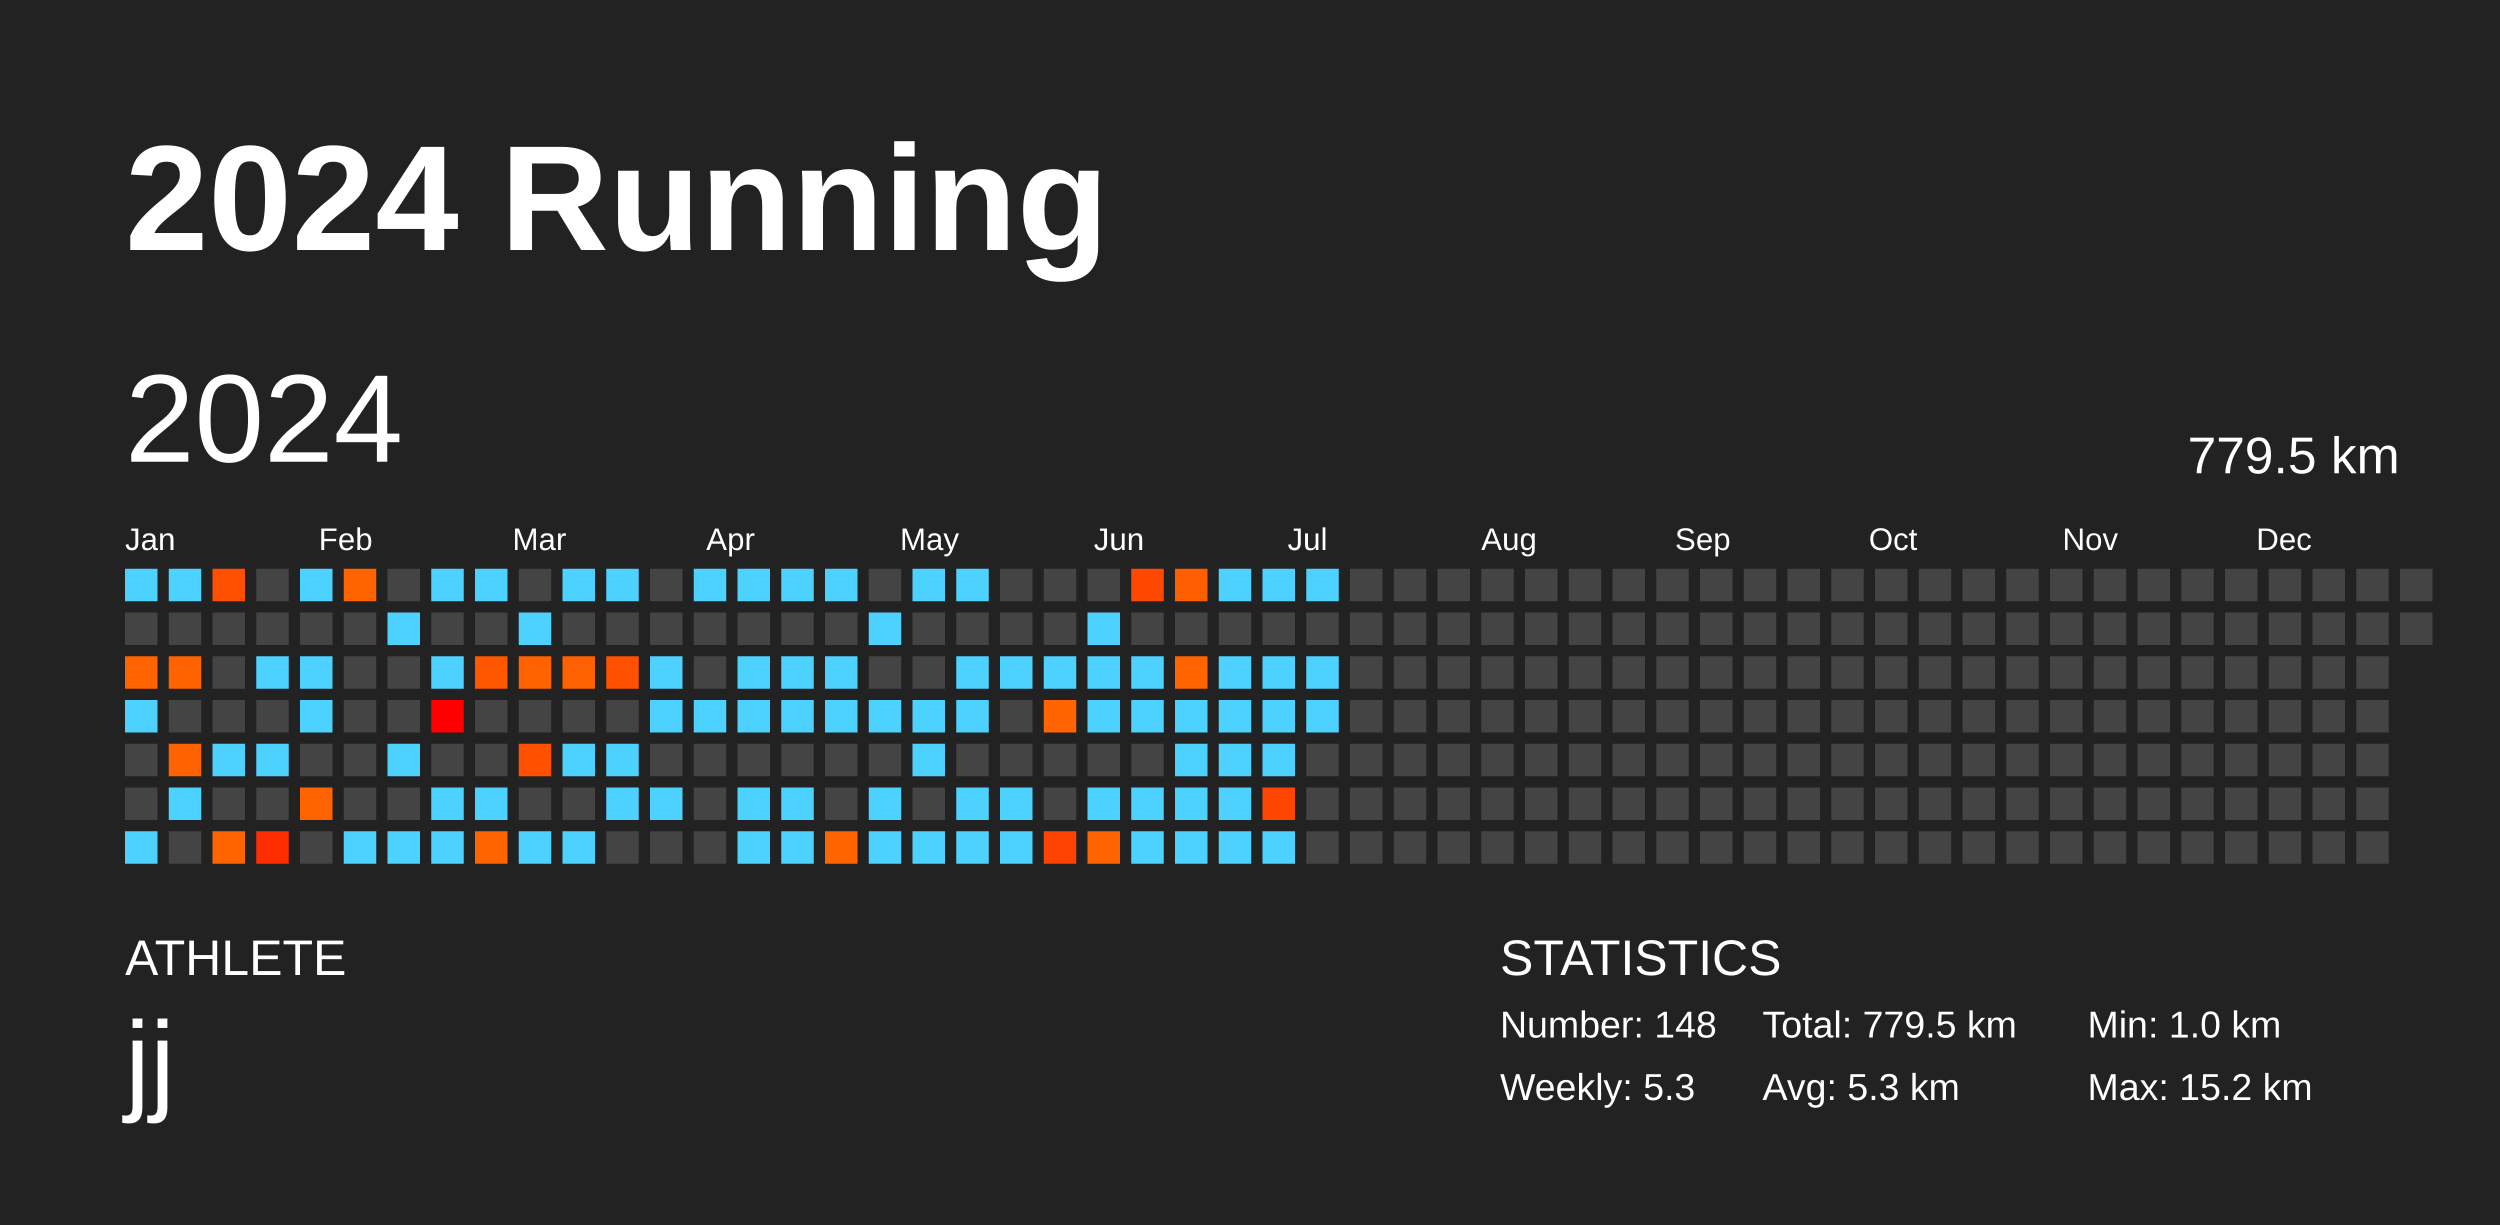
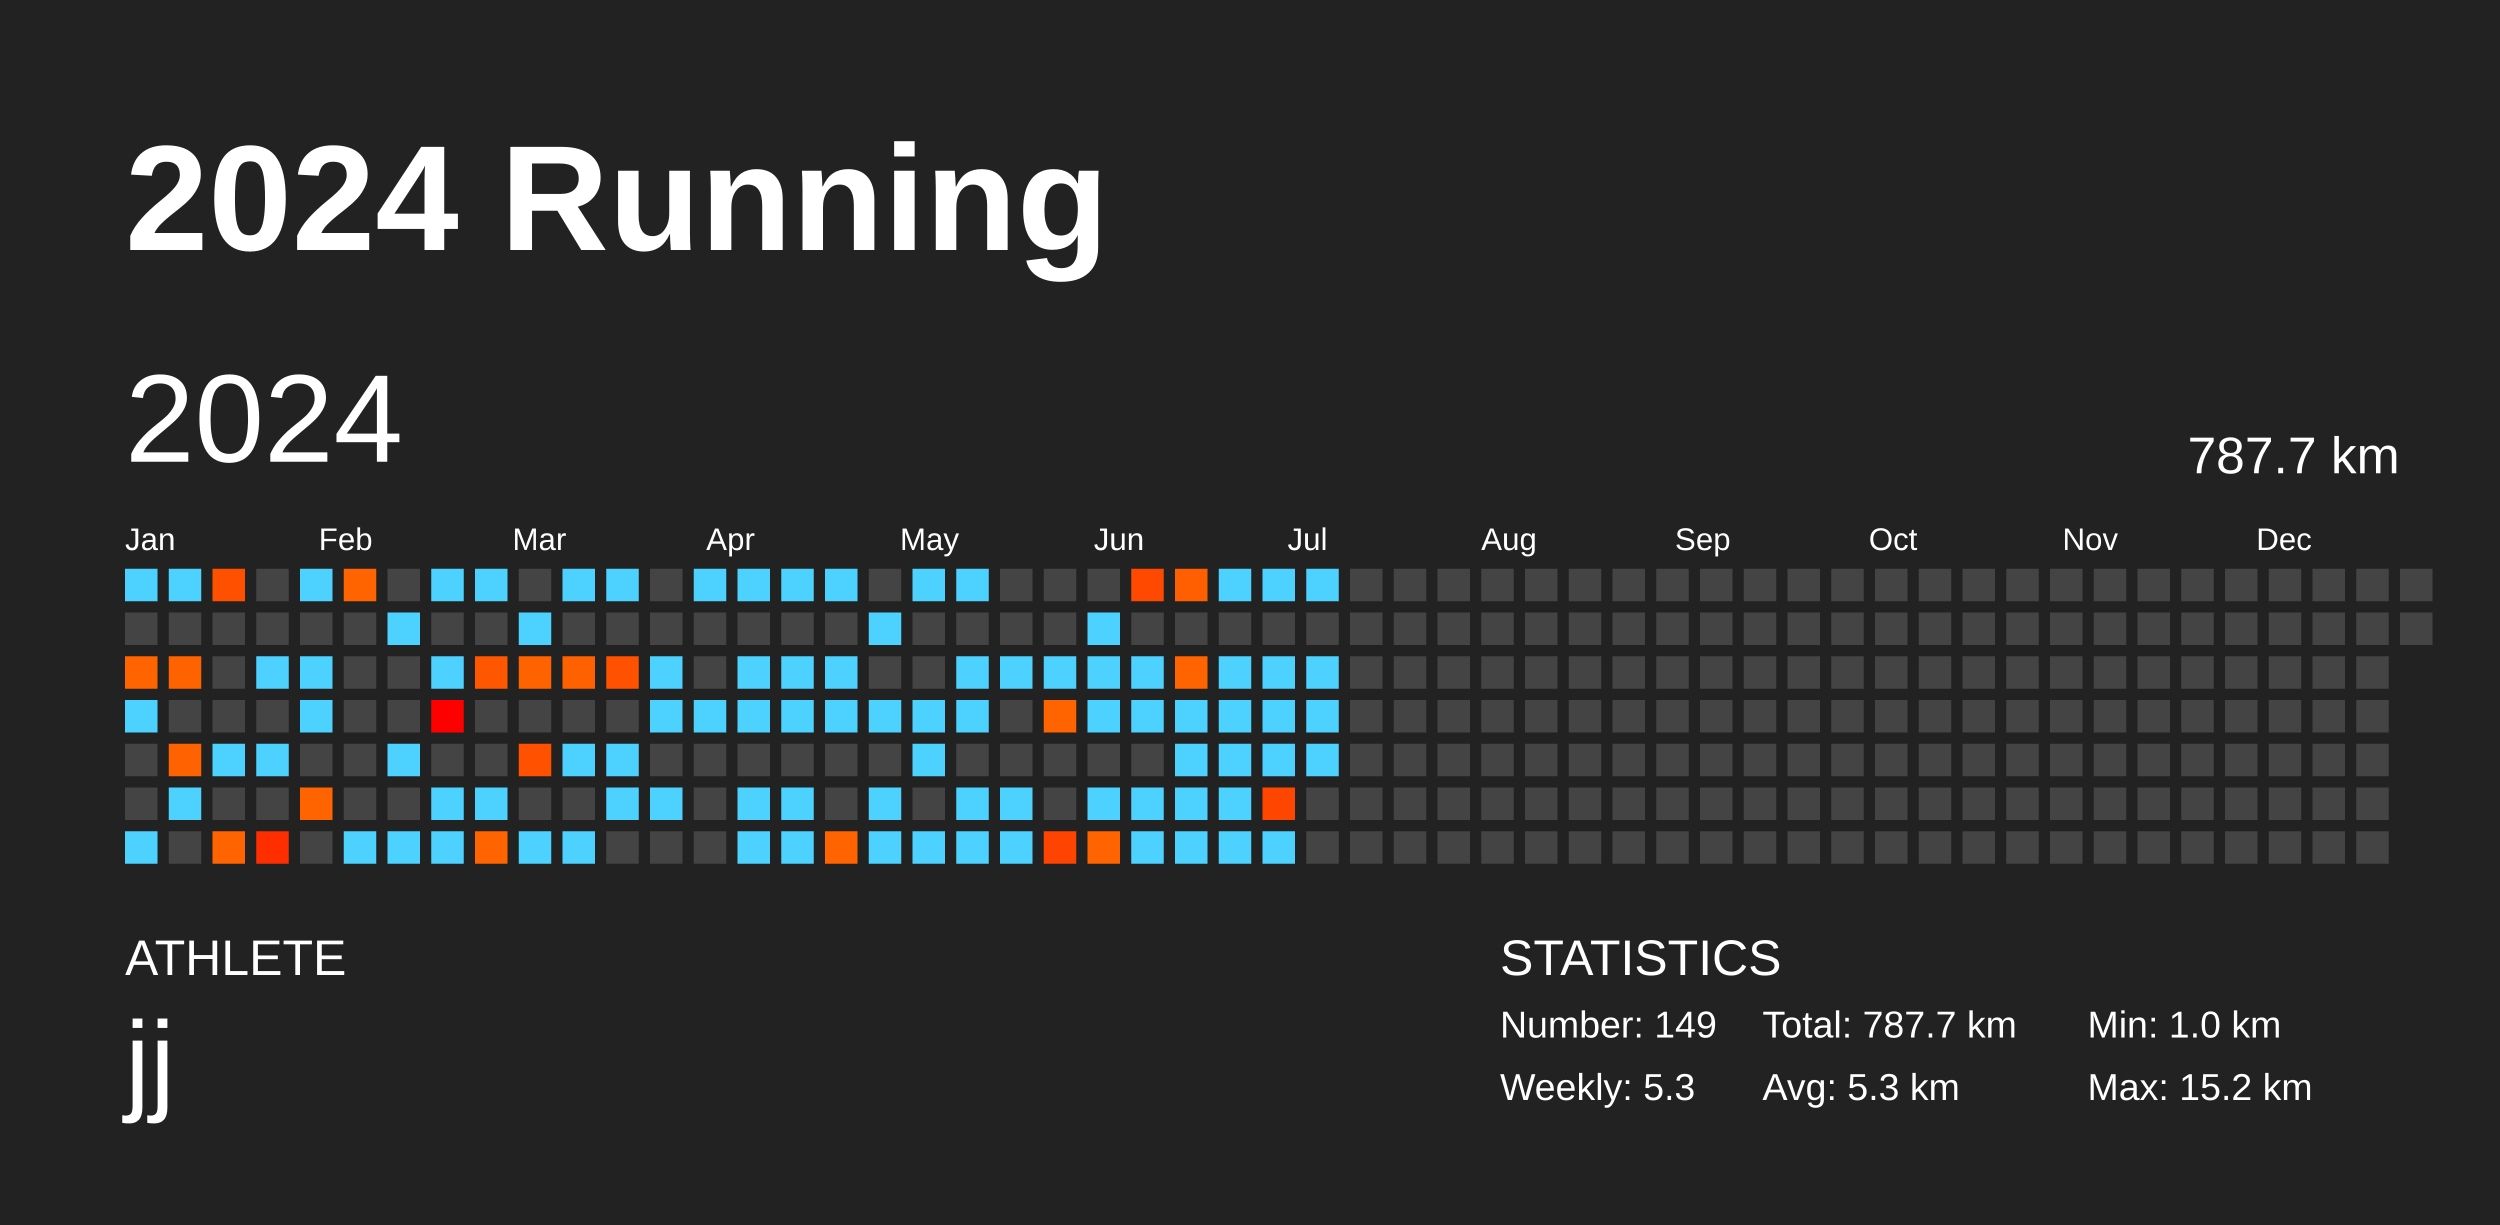
<svg xmlns="http://www.w3.org/2000/svg" baseProfile="full" height="98mm" version="1.1" viewBox="0,0,200,98" width="200mm">
  <defs />
  <rect fill="#222222" height="98" width="200" x="0" y="0" />
  <text fill="#FFFFFF" style="font-size:12px; font-family:Arial; font-weight:bold;" x="10" y="20">2024 Running</text>
  <text fill="#FFFFFF" style="font-size:4px; font-family:Arial" x="10" y="78">ATHLETE</text>
  <text fill="#FFFFFF" style="font-size:9px; font-family:Arial" x="10" y="88">jj</text>
  <text fill="#FFFFFF" style="font-size:4px; font-family:Arial" x="120" y="78">STATISTICS</text>
-   <text fill="#FFFFFF" style="font-size:3px; font-family:Arial" x="120" y="83">Number: 148</text>
+   <text fill="#FFFFFF" style="font-size:3px; font-family:Arial" x="120" y="83">Number: 149</text>
  <text fill="#FFFFFF" style="font-size:3px; font-family:Arial" x="120" y="88">Weekly: 5.3</text>
-   <text fill="#FFFFFF" style="font-size:3px; font-family:Arial" x="141" y="83">Total: 779.5 km</text>
+   <text fill="#FFFFFF" style="font-size:3px; font-family:Arial" x="141" y="83">Total: 787.7 km</text>
  <text fill="#FFFFFF" style="font-size:3px; font-family:Arial" x="141" y="88">Avg: 5.3 km</text>
  <text fill="#FFFFFF" style="font-size:3px; font-family:Arial" x="167" y="83">Min: 1.0 km</text>
  <text fill="#FFFFFF" style="font-size:3px; font-family:Arial" x="167" y="88">Max: 15.2 km</text>
  <text dominant-baseline="hanging" fill="#FFFFFF" style="font-size:10.0px; font-family:Arial;" x="10" y="30">2024</text>
-   <text dominant-baseline="hanging" fill="#FFFFFF" style="font-size:4.125px; font-family:Arial;" x="175" y="35">779.5 km</text>
+   <text dominant-baseline="hanging" fill="#FFFFFF" style="font-size:4.125px; font-family:Arial;" x="175" y="35">787.7 km</text>
  <text fill="#FFFFFF" style="font-size:2.5px; font-family:Arial" x="10.0" y="44">Jan</text>
  <text fill="#FFFFFF" style="font-size:2.5px; font-family:Arial" x="25.5" y="44">Feb</text>
  <text fill="#FFFFFF" style="font-size:2.5px; font-family:Arial" x="41.0" y="44">Mar</text>
  <text fill="#FFFFFF" style="font-size:2.5px; font-family:Arial" x="56.5" y="44">Apr</text>
  <text fill="#FFFFFF" style="font-size:2.5px; font-family:Arial" x="72.0" y="44">May</text>
  <text fill="#FFFFFF" style="font-size:2.5px; font-family:Arial" x="87.5" y="44">Jun</text>
  <text fill="#FFFFFF" style="font-size:2.5px; font-family:Arial" x="103.0" y="44">Jul</text>
  <text fill="#FFFFFF" style="font-size:2.5px; font-family:Arial" x="118.5" y="44">Aug</text>
  <text fill="#FFFFFF" style="font-size:2.5px; font-family:Arial" x="134.0" y="44">Sep</text>
  <text fill="#FFFFFF" style="font-size:2.5px; font-family:Arial" x="149.5" y="44">Oct</text>
  <text fill="#FFFFFF" style="font-size:2.5px; font-family:Arial" x="165.0" y="44">Nov</text>
  <text fill="#FFFFFF" style="font-size:2.5px; font-family:Arial" x="180.5" y="44">Dec</text>
  <rect fill="#4dd2ff" height="2.6" width="2.6" x="10.0" y="45.5" />
  <rect fill="#444444" height="2.6" width="2.6" x="10.0" y="49.0" />
  <rect fill="#ff6400" height="2.6" width="2.6" x="10.0" y="52.5" />
  <rect fill="#4dd2ff" height="2.6" width="2.6" x="10.0" y="56.0" />
  <rect fill="#444444" height="2.6" width="2.6" x="10.0" y="59.5" />
  <rect fill="#444444" height="2.6" width="2.6" x="10.0" y="63.0" />
  <rect fill="#4dd2ff" height="2.6" width="2.6" x="10.0" y="66.5" />
  <rect fill="#4dd2ff" height="2.6" width="2.6" x="13.5" y="45.5" />
  <rect fill="#444444" height="2.6" width="2.6" x="13.5" y="49.0" />
  <rect fill="#ff6300" height="2.6" width="2.6" x="13.5" y="52.5" />
  <rect fill="#444444" height="2.6" width="2.6" x="13.5" y="56.0" />
  <rect fill="#ff6200" height="2.6" width="2.6" x="13.5" y="59.5" />
  <rect fill="#4dd2ff" height="2.6" width="2.6" x="13.5" y="63.0" />
  <rect fill="#444444" height="2.6" width="2.6" x="13.5" y="66.5" />
  <rect fill="#ff5000" height="2.6" width="2.6" x="17.0" y="45.5" />
  <rect fill="#444444" height="2.6" width="2.6" x="17.0" y="49.0" />
  <rect fill="#444444" height="2.6" width="2.6" x="17.0" y="52.5" />
  <rect fill="#444444" height="2.6" width="2.6" x="17.0" y="56.0" />
  <rect fill="#4dd2ff" height="2.6" width="2.6" x="17.0" y="59.5" />
  <rect fill="#444444" height="2.6" width="2.6" x="17.0" y="63.0" />
  <rect fill="#ff6400" height="2.6" width="2.6" x="17.0" y="66.5" />
  <rect fill="#444444" height="2.6" width="2.6" x="20.5" y="45.5" />
  <rect fill="#444444" height="2.6" width="2.6" x="20.5" y="49.0" />
  <rect fill="#4dd2ff" height="2.6" width="2.6" x="20.5" y="52.5" />
  <rect fill="#444444" height="2.6" width="2.6" x="20.5" y="56.0" />
  <rect fill="#4dd2ff" height="2.6" width="2.6" x="20.5" y="59.5" />
  <rect fill="#444444" height="2.6" width="2.6" x="20.5" y="63.0" />
  <rect fill="#ff2e00" height="2.6" width="2.6" x="20.5" y="66.5" />
  <rect fill="#4dd2ff" height="2.6" width="2.6" x="24.0" y="45.5" />
  <rect fill="#444444" height="2.6" width="2.6" x="24.0" y="49.0" />
  <rect fill="#4dd2ff" height="2.6" width="2.6" x="24.0" y="52.5" />
  <rect fill="#4dd2ff" height="2.6" width="2.6" x="24.0" y="56.0" />
  <rect fill="#444444" height="2.6" width="2.6" x="24.0" y="59.5" />
  <rect fill="#ff6400" height="2.6" width="2.6" x="24.0" y="63.0" />
  <rect fill="#444444" height="2.6" width="2.6" x="24.0" y="66.5" />
  <rect fill="#ff6400" height="2.6" width="2.6" x="27.5" y="45.5" />
  <rect fill="#444444" height="2.6" width="2.6" x="27.5" y="49.0" />
  <rect fill="#444444" height="2.6" width="2.6" x="27.5" y="52.5" />
  <rect fill="#444444" height="2.6" width="2.6" x="27.5" y="56.0" />
  <rect fill="#444444" height="2.6" width="2.6" x="27.5" y="59.5" />
  <rect fill="#444444" height="2.6" width="2.6" x="27.5" y="63.0" />
  <rect fill="#4dd2ff" height="2.6" width="2.6" x="27.5" y="66.5" />
  <rect fill="#444444" height="2.6" width="2.6" x="31.0" y="45.5" />
  <rect fill="#4dd2ff" height="2.6" width="2.6" x="31.0" y="49.0" />
  <rect fill="#444444" height="2.6" width="2.6" x="31.0" y="52.5" />
  <rect fill="#444444" height="2.6" width="2.6" x="31.0" y="56.0" />
  <rect fill="#4dd2ff" height="2.6" width="2.6" x="31.0" y="59.5" />
  <rect fill="#444444" height="2.6" width="2.6" x="31.0" y="63.0" />
  <rect fill="#4dd2ff" height="2.6" width="2.6" x="31.0" y="66.5" />
  <rect fill="#4dd2ff" height="2.6" width="2.6" x="34.5" y="45.5" />
  <rect fill="#444444" height="2.6" width="2.6" x="34.5" y="49.0" />
  <rect fill="#4dd2ff" height="2.6" width="2.6" x="34.5" y="52.5" />
  <rect fill="#ff0000" height="2.6" width="2.6" x="34.5" y="56.0" />
  <rect fill="#444444" height="2.6" width="2.6" x="34.5" y="59.5" />
  <rect fill="#4dd2ff" height="2.6" width="2.6" x="34.5" y="63.0" />
  <rect fill="#4dd2ff" height="2.6" width="2.6" x="34.5" y="66.5" />
  <rect fill="#4dd2ff" height="2.6" width="2.6" x="38.0" y="45.5" />
  <rect fill="#444444" height="2.6" width="2.6" x="38.0" y="49.0" />
  <rect fill="#ff5700" height="2.6" width="2.6" x="38.0" y="52.5" />
  <rect fill="#444444" height="2.6" width="2.6" x="38.0" y="56.0" />
  <rect fill="#444444" height="2.6" width="2.6" x="38.0" y="59.5" />
  <rect fill="#4dd2ff" height="2.6" width="2.6" x="38.0" y="63.0" />
  <rect fill="#ff6400" height="2.6" width="2.6" x="38.0" y="66.5" />
  <rect fill="#444444" height="2.6" width="2.6" x="41.5" y="45.5" />
  <rect fill="#4dd2ff" height="2.6" width="2.6" x="41.5" y="49.0" />
  <rect fill="#ff6300" height="2.6" width="2.6" x="41.5" y="52.5" />
  <rect fill="#444444" height="2.6" width="2.6" x="41.5" y="56.0" />
  <rect fill="#ff5100" height="2.6" width="2.6" x="41.5" y="59.5" />
  <rect fill="#444444" height="2.6" width="2.6" x="41.5" y="63.0" />
  <rect fill="#4dd2ff" height="2.6" width="2.6" x="41.5" y="66.5" />
  <rect fill="#4dd2ff" height="2.6" width="2.6" x="45.0" y="45.5" />
  <rect fill="#444444" height="2.6" width="2.6" x="45.0" y="49.0" />
  <rect fill="#ff6100" height="2.6" width="2.6" x="45.0" y="52.5" />
  <rect fill="#444444" height="2.6" width="2.6" x="45.0" y="56.0" />
  <rect fill="#4dd2ff" height="2.6" width="2.6" x="45.0" y="59.5" />
  <rect fill="#444444" height="2.6" width="2.6" x="45.0" y="63.0" />
  <rect fill="#4dd2ff" height="2.6" width="2.6" x="45.0" y="66.5" />
  <rect fill="#4dd2ff" height="2.6" width="2.6" x="48.5" y="45.5" />
  <rect fill="#444444" height="2.6" width="2.6" x="48.5" y="49.0" />
  <rect fill="#ff5100" height="2.6" width="2.6" x="48.5" y="52.5" />
  <rect fill="#444444" height="2.6" width="2.6" x="48.5" y="56.0" />
  <rect fill="#4dd2ff" height="2.6" width="2.6" x="48.5" y="59.5" />
  <rect fill="#4dd2ff" height="2.6" width="2.6" x="48.5" y="63.0" />
  <rect fill="#444444" height="2.6" width="2.6" x="48.5" y="66.5" />
  <rect fill="#444444" height="2.6" width="2.6" x="52.0" y="45.5" />
  <rect fill="#444444" height="2.6" width="2.6" x="52.0" y="49.0" />
  <rect fill="#4dd2ff" height="2.6" width="2.6" x="52.0" y="52.5" />
  <rect fill="#4dd2ff" height="2.6" width="2.6" x="52.0" y="56.0" />
  <rect fill="#444444" height="2.6" width="2.6" x="52.0" y="59.5" />
  <rect fill="#4dd2ff" height="2.6" width="2.6" x="52.0" y="63.0" />
  <rect fill="#444444" height="2.6" width="2.6" x="52.0" y="66.5" />
  <rect fill="#4dd2ff" height="2.6" width="2.6" x="55.5" y="45.5" />
  <rect fill="#444444" height="2.6" width="2.6" x="55.5" y="49.0" />
  <rect fill="#444444" height="2.6" width="2.6" x="55.5" y="52.5" />
  <rect fill="#4dd2ff" height="2.6" width="2.6" x="55.5" y="56.0" />
  <rect fill="#444444" height="2.6" width="2.6" x="55.5" y="59.5" />
  <rect fill="#444444" height="2.6" width="2.6" x="55.5" y="63.0" />
  <rect fill="#444444" height="2.6" width="2.6" x="55.5" y="66.5" />
  <rect fill="#4dd2ff" height="2.6" width="2.6" x="59.0" y="45.5" />
  <rect fill="#444444" height="2.6" width="2.6" x="59.0" y="49.0" />
  <rect fill="#4dd2ff" height="2.6" width="2.6" x="59.0" y="52.5" />
  <rect fill="#4dd2ff" height="2.6" width="2.6" x="59.0" y="56.0" />
  <rect fill="#444444" height="2.6" width="2.6" x="59.0" y="59.5" />
  <rect fill="#4dd2ff" height="2.6" width="2.6" x="59.0" y="63.0" />
  <rect fill="#4dd2ff" height="2.6" width="2.6" x="59.0" y="66.5" />
  <rect fill="#4dd2ff" height="2.6" width="2.6" x="62.5" y="45.5" />
  <rect fill="#444444" height="2.6" width="2.6" x="62.5" y="49.0" />
  <rect fill="#4dd2ff" height="2.6" width="2.6" x="62.5" y="52.5" />
  <rect fill="#4dd2ff" height="2.6" width="2.6" x="62.5" y="56.0" />
  <rect fill="#444444" height="2.6" width="2.6" x="62.5" y="59.5" />
  <rect fill="#4dd2ff" height="2.6" width="2.6" x="62.5" y="63.0" />
  <rect fill="#4dd2ff" height="2.6" width="2.6" x="62.5" y="66.5" />
  <rect fill="#4dd2ff" height="2.6" width="2.6" x="66.0" y="45.5" />
  <rect fill="#444444" height="2.6" width="2.6" x="66.0" y="49.0" />
  <rect fill="#4dd2ff" height="2.6" width="2.6" x="66.0" y="52.5" />
  <rect fill="#4dd2ff" height="2.6" width="2.6" x="66.0" y="56.0" />
  <rect fill="#444444" height="2.6" width="2.6" x="66.0" y="59.5" />
  <rect fill="#444444" height="2.6" width="2.6" x="66.0" y="63.0" />
  <rect fill="#ff6400" height="2.6" width="2.6" x="66.0" y="66.5" />
  <rect fill="#444444" height="2.6" width="2.6" x="69.5" y="45.5" />
  <rect fill="#4dd2ff" height="2.6" width="2.6" x="69.5" y="49.0" />
  <rect fill="#444444" height="2.6" width="2.6" x="69.5" y="52.5" />
  <rect fill="#4dd2ff" height="2.6" width="2.6" x="69.5" y="56.0" />
  <rect fill="#444444" height="2.6" width="2.6" x="69.5" y="59.5" />
  <rect fill="#4dd2ff" height="2.6" width="2.6" x="69.5" y="63.0" />
  <rect fill="#4dd2ff" height="2.6" width="2.6" x="69.5" y="66.5" />
  <rect fill="#4dd2ff" height="2.6" width="2.6" x="73.0" y="45.5" />
  <rect fill="#444444" height="2.6" width="2.6" x="73.0" y="49.0" />
  <rect fill="#444444" height="2.6" width="2.6" x="73.0" y="52.5" />
  <rect fill="#4dd2ff" height="2.6" width="2.6" x="73.0" y="56.0" />
  <rect fill="#4dd2ff" height="2.6" width="2.6" x="73.0" y="59.5" />
  <rect fill="#444444" height="2.6" width="2.6" x="73.0" y="63.0" />
  <rect fill="#4dd2ff" height="2.6" width="2.6" x="73.0" y="66.5" />
  <rect fill="#4dd2ff" height="2.6" width="2.6" x="76.5" y="45.5" />
  <rect fill="#444444" height="2.6" width="2.6" x="76.5" y="49.0" />
  <rect fill="#4dd2ff" height="2.6" width="2.6" x="76.5" y="52.5" />
  <rect fill="#4dd2ff" height="2.6" width="2.6" x="76.5" y="56.0" />
  <rect fill="#444444" height="2.6" width="2.6" x="76.5" y="59.5" />
  <rect fill="#4dd2ff" height="2.6" width="2.6" x="76.5" y="63.0" />
  <rect fill="#4dd2ff" height="2.6" width="2.6" x="76.5" y="66.5" />
  <rect fill="#444444" height="2.6" width="2.6" x="80.0" y="45.5" />
  <rect fill="#444444" height="2.6" width="2.6" x="80.0" y="49.0" />
  <rect fill="#4dd2ff" height="2.6" width="2.6" x="80.0" y="52.5" />
  <rect fill="#444444" height="2.6" width="2.6" x="80.0" y="56.0" />
  <rect fill="#444444" height="2.6" width="2.6" x="80.0" y="59.5" />
  <rect fill="#4dd2ff" height="2.6" width="2.6" x="80.0" y="63.0" />
  <rect fill="#4dd2ff" height="2.6" width="2.6" x="80.0" y="66.5" />
  <rect fill="#444444" height="2.6" width="2.6" x="83.5" y="45.5" />
  <rect fill="#444444" height="2.6" width="2.6" x="83.5" y="49.0" />
  <rect fill="#4dd2ff" height="2.6" width="2.6" x="83.5" y="52.5" />
  <rect fill="#ff6400" height="2.6" width="2.6" x="83.5" y="56.0" />
  <rect fill="#444444" height="2.6" width="2.6" x="83.5" y="59.5" />
  <rect fill="#444444" height="2.6" width="2.6" x="83.5" y="63.0" />
  <rect fill="#ff4300" height="2.6" width="2.6" x="83.5" y="66.5" />
  <rect fill="#444444" height="2.6" width="2.6" x="87.0" y="45.5" />
  <rect fill="#4dd2ff" height="2.6" width="2.6" x="87.0" y="49.0" />
  <rect fill="#4dd2ff" height="2.6" width="2.6" x="87.0" y="52.5" />
  <rect fill="#4dd2ff" height="2.6" width="2.6" x="87.0" y="56.0" />
  <rect fill="#444444" height="2.6" width="2.6" x="87.0" y="59.5" />
  <rect fill="#4dd2ff" height="2.6" width="2.6" x="87.0" y="63.0" />
  <rect fill="#ff6400" height="2.6" width="2.6" x="87.0" y="66.5" />
  <rect fill="#ff4900" height="2.6" width="2.6" x="90.5" y="45.5" />
  <rect fill="#444444" height="2.6" width="2.6" x="90.5" y="49.0" />
  <rect fill="#4dd2ff" height="2.6" width="2.6" x="90.5" y="52.5" />
  <rect fill="#4dd2ff" height="2.6" width="2.6" x="90.5" y="56.0" />
  <rect fill="#444444" height="2.6" width="2.6" x="90.5" y="59.5" />
  <rect fill="#4dd2ff" height="2.6" width="2.6" x="90.5" y="63.0" />
  <rect fill="#4dd2ff" height="2.6" width="2.6" x="90.5" y="66.5" />
  <rect fill="#ff5f00" height="2.6" width="2.6" x="94.0" y="45.5" />
  <rect fill="#444444" height="2.6" width="2.6" x="94.0" y="49.0" />
  <rect fill="#ff6400" height="2.6" width="2.6" x="94.0" y="52.5" />
  <rect fill="#4dd2ff" height="2.6" width="2.6" x="94.0" y="56.0" />
  <rect fill="#4dd2ff" height="2.6" width="2.6" x="94.0" y="59.5" />
  <rect fill="#4dd2ff" height="2.6" width="2.6" x="94.0" y="63.0" />
  <rect fill="#4dd2ff" height="2.6" width="2.6" x="94.0" y="66.5" />
  <rect fill="#4dd2ff" height="2.6" width="2.6" x="97.5" y="45.5" />
  <rect fill="#444444" height="2.6" width="2.6" x="97.5" y="49.0" />
  <rect fill="#4dd2ff" height="2.6" width="2.6" x="97.5" y="52.5" />
  <rect fill="#4dd2ff" height="2.6" width="2.6" x="97.5" y="56.0" />
  <rect fill="#4dd2ff" height="2.6" width="2.6" x="97.5" y="59.5" />
  <rect fill="#4dd2ff" height="2.6" width="2.6" x="97.5" y="63.0" />
  <rect fill="#4dd2ff" height="2.6" width="2.6" x="97.5" y="66.5" />
  <rect fill="#4dd2ff" height="2.6" width="2.6" x="101.0" y="45.5" />
  <rect fill="#444444" height="2.6" width="2.6" x="101.0" y="49.0" />
  <rect fill="#4dd2ff" height="2.6" width="2.6" x="101.0" y="52.5" />
  <rect fill="#4dd2ff" height="2.6" width="2.6" x="101.0" y="56.0" />
  <rect fill="#4dd2ff" height="2.6" width="2.6" x="101.0" y="59.5" />
  <rect fill="#ff4600" height="2.6" width="2.6" x="101.0" y="63.0" />
  <rect fill="#4dd2ff" height="2.6" width="2.6" x="101.0" y="66.5" />
  <rect fill="#4dd2ff" height="2.6" width="2.6" x="104.5" y="45.5" />
  <rect fill="#444444" height="2.6" width="2.6" x="104.5" y="49.0" />
  <rect fill="#4dd2ff" height="2.6" width="2.6" x="104.5" y="52.5" />
  <rect fill="#4dd2ff" height="2.6" width="2.6" x="104.5" y="56.0" />
-   <rect fill="#444444" height="2.6" width="2.6" x="104.5" y="59.5" />
+   <rect fill="#4dd2ff" height="2.6" width="2.6" x="104.5" y="59.5" />
  <rect fill="#444444" height="2.6" width="2.6" x="104.5" y="63.0" />
  <rect fill="#444444" height="2.6" width="2.6" x="104.5" y="66.5" />
  <rect fill="#444444" height="2.6" width="2.6" x="108.0" y="45.5" />
  <rect fill="#444444" height="2.6" width="2.6" x="108.0" y="49.0" />
  <rect fill="#444444" height="2.6" width="2.6" x="108.0" y="52.5" />
  <rect fill="#444444" height="2.6" width="2.6" x="108.0" y="56.0" />
  <rect fill="#444444" height="2.6" width="2.6" x="108.0" y="59.5" />
  <rect fill="#444444" height="2.6" width="2.6" x="108.0" y="63.0" />
  <rect fill="#444444" height="2.6" width="2.6" x="108.0" y="66.5" />
  <rect fill="#444444" height="2.6" width="2.6" x="111.5" y="45.5" />
  <rect fill="#444444" height="2.6" width="2.6" x="111.5" y="49.0" />
  <rect fill="#444444" height="2.6" width="2.6" x="111.5" y="52.5" />
  <rect fill="#444444" height="2.6" width="2.6" x="111.5" y="56.0" />
  <rect fill="#444444" height="2.6" width="2.6" x="111.5" y="59.5" />
  <rect fill="#444444" height="2.6" width="2.6" x="111.5" y="63.0" />
  <rect fill="#444444" height="2.6" width="2.6" x="111.5" y="66.5" />
  <rect fill="#444444" height="2.6" width="2.6" x="115.0" y="45.5" />
  <rect fill="#444444" height="2.6" width="2.6" x="115.0" y="49.0" />
  <rect fill="#444444" height="2.6" width="2.6" x="115.0" y="52.5" />
  <rect fill="#444444" height="2.6" width="2.6" x="115.0" y="56.0" />
  <rect fill="#444444" height="2.6" width="2.6" x="115.0" y="59.5" />
  <rect fill="#444444" height="2.6" width="2.6" x="115.0" y="63.0" />
  <rect fill="#444444" height="2.6" width="2.6" x="115.0" y="66.5" />
  <rect fill="#444444" height="2.6" width="2.6" x="118.5" y="45.5" />
  <rect fill="#444444" height="2.6" width="2.6" x="118.5" y="49.0" />
  <rect fill="#444444" height="2.6" width="2.6" x="118.5" y="52.5" />
  <rect fill="#444444" height="2.6" width="2.6" x="118.5" y="56.0" />
  <rect fill="#444444" height="2.6" width="2.6" x="118.5" y="59.5" />
  <rect fill="#444444" height="2.6" width="2.6" x="118.5" y="63.0" />
  <rect fill="#444444" height="2.6" width="2.6" x="118.5" y="66.5" />
  <rect fill="#444444" height="2.6" width="2.6" x="122.0" y="45.5" />
  <rect fill="#444444" height="2.6" width="2.6" x="122.0" y="49.0" />
  <rect fill="#444444" height="2.6" width="2.6" x="122.0" y="52.5" />
  <rect fill="#444444" height="2.6" width="2.6" x="122.0" y="56.0" />
  <rect fill="#444444" height="2.6" width="2.6" x="122.0" y="59.5" />
  <rect fill="#444444" height="2.6" width="2.6" x="122.0" y="63.0" />
  <rect fill="#444444" height="2.6" width="2.6" x="122.0" y="66.5" />
  <rect fill="#444444" height="2.6" width="2.6" x="125.5" y="45.5" />
  <rect fill="#444444" height="2.6" width="2.6" x="125.5" y="49.0" />
  <rect fill="#444444" height="2.6" width="2.6" x="125.5" y="52.5" />
  <rect fill="#444444" height="2.6" width="2.6" x="125.5" y="56.0" />
  <rect fill="#444444" height="2.6" width="2.6" x="125.5" y="59.5" />
  <rect fill="#444444" height="2.6" width="2.6" x="125.5" y="63.0" />
  <rect fill="#444444" height="2.6" width="2.6" x="125.5" y="66.5" />
  <rect fill="#444444" height="2.6" width="2.6" x="129.0" y="45.5" />
  <rect fill="#444444" height="2.6" width="2.6" x="129.0" y="49.0" />
  <rect fill="#444444" height="2.6" width="2.6" x="129.0" y="52.5" />
  <rect fill="#444444" height="2.6" width="2.6" x="129.0" y="56.0" />
  <rect fill="#444444" height="2.6" width="2.6" x="129.0" y="59.5" />
  <rect fill="#444444" height="2.6" width="2.6" x="129.0" y="63.0" />
  <rect fill="#444444" height="2.6" width="2.6" x="129.0" y="66.5" />
  <rect fill="#444444" height="2.6" width="2.6" x="132.5" y="45.5" />
  <rect fill="#444444" height="2.6" width="2.6" x="132.5" y="49.0" />
  <rect fill="#444444" height="2.6" width="2.6" x="132.5" y="52.5" />
  <rect fill="#444444" height="2.6" width="2.6" x="132.5" y="56.0" />
  <rect fill="#444444" height="2.6" width="2.6" x="132.5" y="59.5" />
  <rect fill="#444444" height="2.6" width="2.6" x="132.5" y="63.0" />
  <rect fill="#444444" height="2.6" width="2.6" x="132.5" y="66.5" />
  <rect fill="#444444" height="2.6" width="2.6" x="136.0" y="45.5" />
  <rect fill="#444444" height="2.6" width="2.6" x="136.0" y="49.0" />
  <rect fill="#444444" height="2.6" width="2.6" x="136.0" y="52.5" />
  <rect fill="#444444" height="2.6" width="2.6" x="136.0" y="56.0" />
  <rect fill="#444444" height="2.6" width="2.6" x="136.0" y="59.5" />
  <rect fill="#444444" height="2.6" width="2.6" x="136.0" y="63.0" />
  <rect fill="#444444" height="2.6" width="2.6" x="136.0" y="66.5" />
  <rect fill="#444444" height="2.6" width="2.6" x="139.5" y="45.5" />
  <rect fill="#444444" height="2.6" width="2.6" x="139.5" y="49.0" />
  <rect fill="#444444" height="2.6" width="2.6" x="139.5" y="52.5" />
  <rect fill="#444444" height="2.6" width="2.6" x="139.5" y="56.0" />
  <rect fill="#444444" height="2.6" width="2.6" x="139.5" y="59.5" />
  <rect fill="#444444" height="2.6" width="2.6" x="139.5" y="63.0" />
  <rect fill="#444444" height="2.6" width="2.6" x="139.5" y="66.5" />
  <rect fill="#444444" height="2.6" width="2.6" x="143.0" y="45.5" />
  <rect fill="#444444" height="2.6" width="2.6" x="143.0" y="49.0" />
  <rect fill="#444444" height="2.6" width="2.6" x="143.0" y="52.5" />
  <rect fill="#444444" height="2.6" width="2.6" x="143.0" y="56.0" />
  <rect fill="#444444" height="2.6" width="2.6" x="143.0" y="59.5" />
  <rect fill="#444444" height="2.6" width="2.6" x="143.0" y="63.0" />
  <rect fill="#444444" height="2.6" width="2.6" x="143.0" y="66.5" />
  <rect fill="#444444" height="2.6" width="2.6" x="146.5" y="45.5" />
  <rect fill="#444444" height="2.6" width="2.6" x="146.5" y="49.0" />
  <rect fill="#444444" height="2.6" width="2.6" x="146.5" y="52.5" />
  <rect fill="#444444" height="2.6" width="2.6" x="146.5" y="56.0" />
  <rect fill="#444444" height="2.6" width="2.6" x="146.5" y="59.5" />
  <rect fill="#444444" height="2.6" width="2.6" x="146.5" y="63.0" />
  <rect fill="#444444" height="2.6" width="2.6" x="146.5" y="66.5" />
  <rect fill="#444444" height="2.6" width="2.6" x="150.0" y="45.5" />
  <rect fill="#444444" height="2.6" width="2.6" x="150.0" y="49.0" />
  <rect fill="#444444" height="2.6" width="2.6" x="150.0" y="52.5" />
  <rect fill="#444444" height="2.6" width="2.6" x="150.0" y="56.0" />
  <rect fill="#444444" height="2.6" width="2.6" x="150.0" y="59.5" />
  <rect fill="#444444" height="2.6" width="2.6" x="150.0" y="63.0" />
  <rect fill="#444444" height="2.6" width="2.6" x="150.0" y="66.5" />
  <rect fill="#444444" height="2.6" width="2.6" x="153.5" y="45.5" />
  <rect fill="#444444" height="2.6" width="2.6" x="153.5" y="49.0" />
  <rect fill="#444444" height="2.6" width="2.6" x="153.5" y="52.5" />
  <rect fill="#444444" height="2.6" width="2.6" x="153.5" y="56.0" />
  <rect fill="#444444" height="2.6" width="2.6" x="153.5" y="59.5" />
  <rect fill="#444444" height="2.6" width="2.6" x="153.5" y="63.0" />
  <rect fill="#444444" height="2.6" width="2.6" x="153.5" y="66.5" />
  <rect fill="#444444" height="2.6" width="2.6" x="157.0" y="45.5" />
  <rect fill="#444444" height="2.6" width="2.6" x="157.0" y="49.0" />
  <rect fill="#444444" height="2.6" width="2.6" x="157.0" y="52.5" />
  <rect fill="#444444" height="2.6" width="2.6" x="157.0" y="56.0" />
  <rect fill="#444444" height="2.6" width="2.6" x="157.0" y="59.5" />
  <rect fill="#444444" height="2.6" width="2.6" x="157.0" y="63.0" />
  <rect fill="#444444" height="2.6" width="2.6" x="157.0" y="66.5" />
  <rect fill="#444444" height="2.6" width="2.6" x="160.5" y="45.5" />
  <rect fill="#444444" height="2.6" width="2.6" x="160.5" y="49.0" />
  <rect fill="#444444" height="2.6" width="2.6" x="160.5" y="52.5" />
  <rect fill="#444444" height="2.6" width="2.6" x="160.5" y="56.0" />
  <rect fill="#444444" height="2.6" width="2.6" x="160.5" y="59.5" />
  <rect fill="#444444" height="2.6" width="2.6" x="160.5" y="63.0" />
  <rect fill="#444444" height="2.6" width="2.6" x="160.5" y="66.5" />
  <rect fill="#444444" height="2.6" width="2.6" x="164.0" y="45.5" />
  <rect fill="#444444" height="2.6" width="2.6" x="164.0" y="49.0" />
  <rect fill="#444444" height="2.6" width="2.6" x="164.0" y="52.5" />
  <rect fill="#444444" height="2.6" width="2.6" x="164.0" y="56.0" />
  <rect fill="#444444" height="2.6" width="2.6" x="164.0" y="59.5" />
  <rect fill="#444444" height="2.6" width="2.6" x="164.0" y="63.0" />
  <rect fill="#444444" height="2.6" width="2.6" x="164.0" y="66.5" />
  <rect fill="#444444" height="2.6" width="2.6" x="167.5" y="45.5" />
  <rect fill="#444444" height="2.6" width="2.6" x="167.5" y="49.0" />
  <rect fill="#444444" height="2.6" width="2.6" x="167.5" y="52.5" />
  <rect fill="#444444" height="2.6" width="2.6" x="167.5" y="56.0" />
  <rect fill="#444444" height="2.6" width="2.6" x="167.5" y="59.5" />
  <rect fill="#444444" height="2.6" width="2.6" x="167.5" y="63.0" />
  <rect fill="#444444" height="2.6" width="2.6" x="167.5" y="66.5" />
  <rect fill="#444444" height="2.6" width="2.6" x="171.0" y="45.5" />
  <rect fill="#444444" height="2.6" width="2.6" x="171.0" y="49.0" />
  <rect fill="#444444" height="2.6" width="2.6" x="171.0" y="52.5" />
  <rect fill="#444444" height="2.6" width="2.6" x="171.0" y="56.0" />
  <rect fill="#444444" height="2.6" width="2.6" x="171.0" y="59.5" />
  <rect fill="#444444" height="2.6" width="2.6" x="171.0" y="63.0" />
  <rect fill="#444444" height="2.6" width="2.6" x="171.0" y="66.5" />
  <rect fill="#444444" height="2.6" width="2.6" x="174.5" y="45.5" />
  <rect fill="#444444" height="2.6" width="2.6" x="174.5" y="49.0" />
  <rect fill="#444444" height="2.6" width="2.6" x="174.5" y="52.5" />
  <rect fill="#444444" height="2.6" width="2.6" x="174.5" y="56.0" />
  <rect fill="#444444" height="2.6" width="2.6" x="174.5" y="59.5" />
  <rect fill="#444444" height="2.6" width="2.6" x="174.5" y="63.0" />
  <rect fill="#444444" height="2.6" width="2.6" x="174.5" y="66.5" />
  <rect fill="#444444" height="2.6" width="2.6" x="178.0" y="45.5" />
  <rect fill="#444444" height="2.6" width="2.6" x="178.0" y="49.0" />
  <rect fill="#444444" height="2.6" width="2.6" x="178.0" y="52.5" />
  <rect fill="#444444" height="2.6" width="2.6" x="178.0" y="56.0" />
  <rect fill="#444444" height="2.6" width="2.6" x="178.0" y="59.5" />
  <rect fill="#444444" height="2.6" width="2.6" x="178.0" y="63.0" />
  <rect fill="#444444" height="2.6" width="2.6" x="178.0" y="66.5" />
  <rect fill="#444444" height="2.6" width="2.6" x="181.5" y="45.5" />
  <rect fill="#444444" height="2.6" width="2.6" x="181.5" y="49.0" />
  <rect fill="#444444" height="2.6" width="2.6" x="181.5" y="52.5" />
  <rect fill="#444444" height="2.6" width="2.6" x="181.5" y="56.0" />
  <rect fill="#444444" height="2.6" width="2.6" x="181.5" y="59.5" />
  <rect fill="#444444" height="2.6" width="2.6" x="181.5" y="63.0" />
  <rect fill="#444444" height="2.6" width="2.6" x="181.5" y="66.5" />
  <rect fill="#444444" height="2.6" width="2.6" x="185.0" y="45.5" />
  <rect fill="#444444" height="2.6" width="2.6" x="185.0" y="49.0" />
  <rect fill="#444444" height="2.6" width="2.6" x="185.0" y="52.5" />
  <rect fill="#444444" height="2.6" width="2.6" x="185.0" y="56.0" />
  <rect fill="#444444" height="2.6" width="2.6" x="185.0" y="59.5" />
  <rect fill="#444444" height="2.6" width="2.6" x="185.0" y="63.0" />
  <rect fill="#444444" height="2.6" width="2.6" x="185.0" y="66.5" />
  <rect fill="#444444" height="2.6" width="2.6" x="188.5" y="45.5" />
  <rect fill="#444444" height="2.6" width="2.6" x="188.5" y="49.0" />
  <rect fill="#444444" height="2.6" width="2.6" x="188.5" y="52.5" />
  <rect fill="#444444" height="2.6" width="2.6" x="188.5" y="56.0" />
  <rect fill="#444444" height="2.6" width="2.6" x="188.5" y="59.5" />
  <rect fill="#444444" height="2.6" width="2.6" x="188.5" y="63.0" />
  <rect fill="#444444" height="2.6" width="2.6" x="188.5" y="66.5" />
  <rect fill="#444444" height="2.6" width="2.6" x="192.0" y="45.5" />
  <rect fill="#444444" height="2.6" width="2.6" x="192.0" y="49.0" />
</svg>
